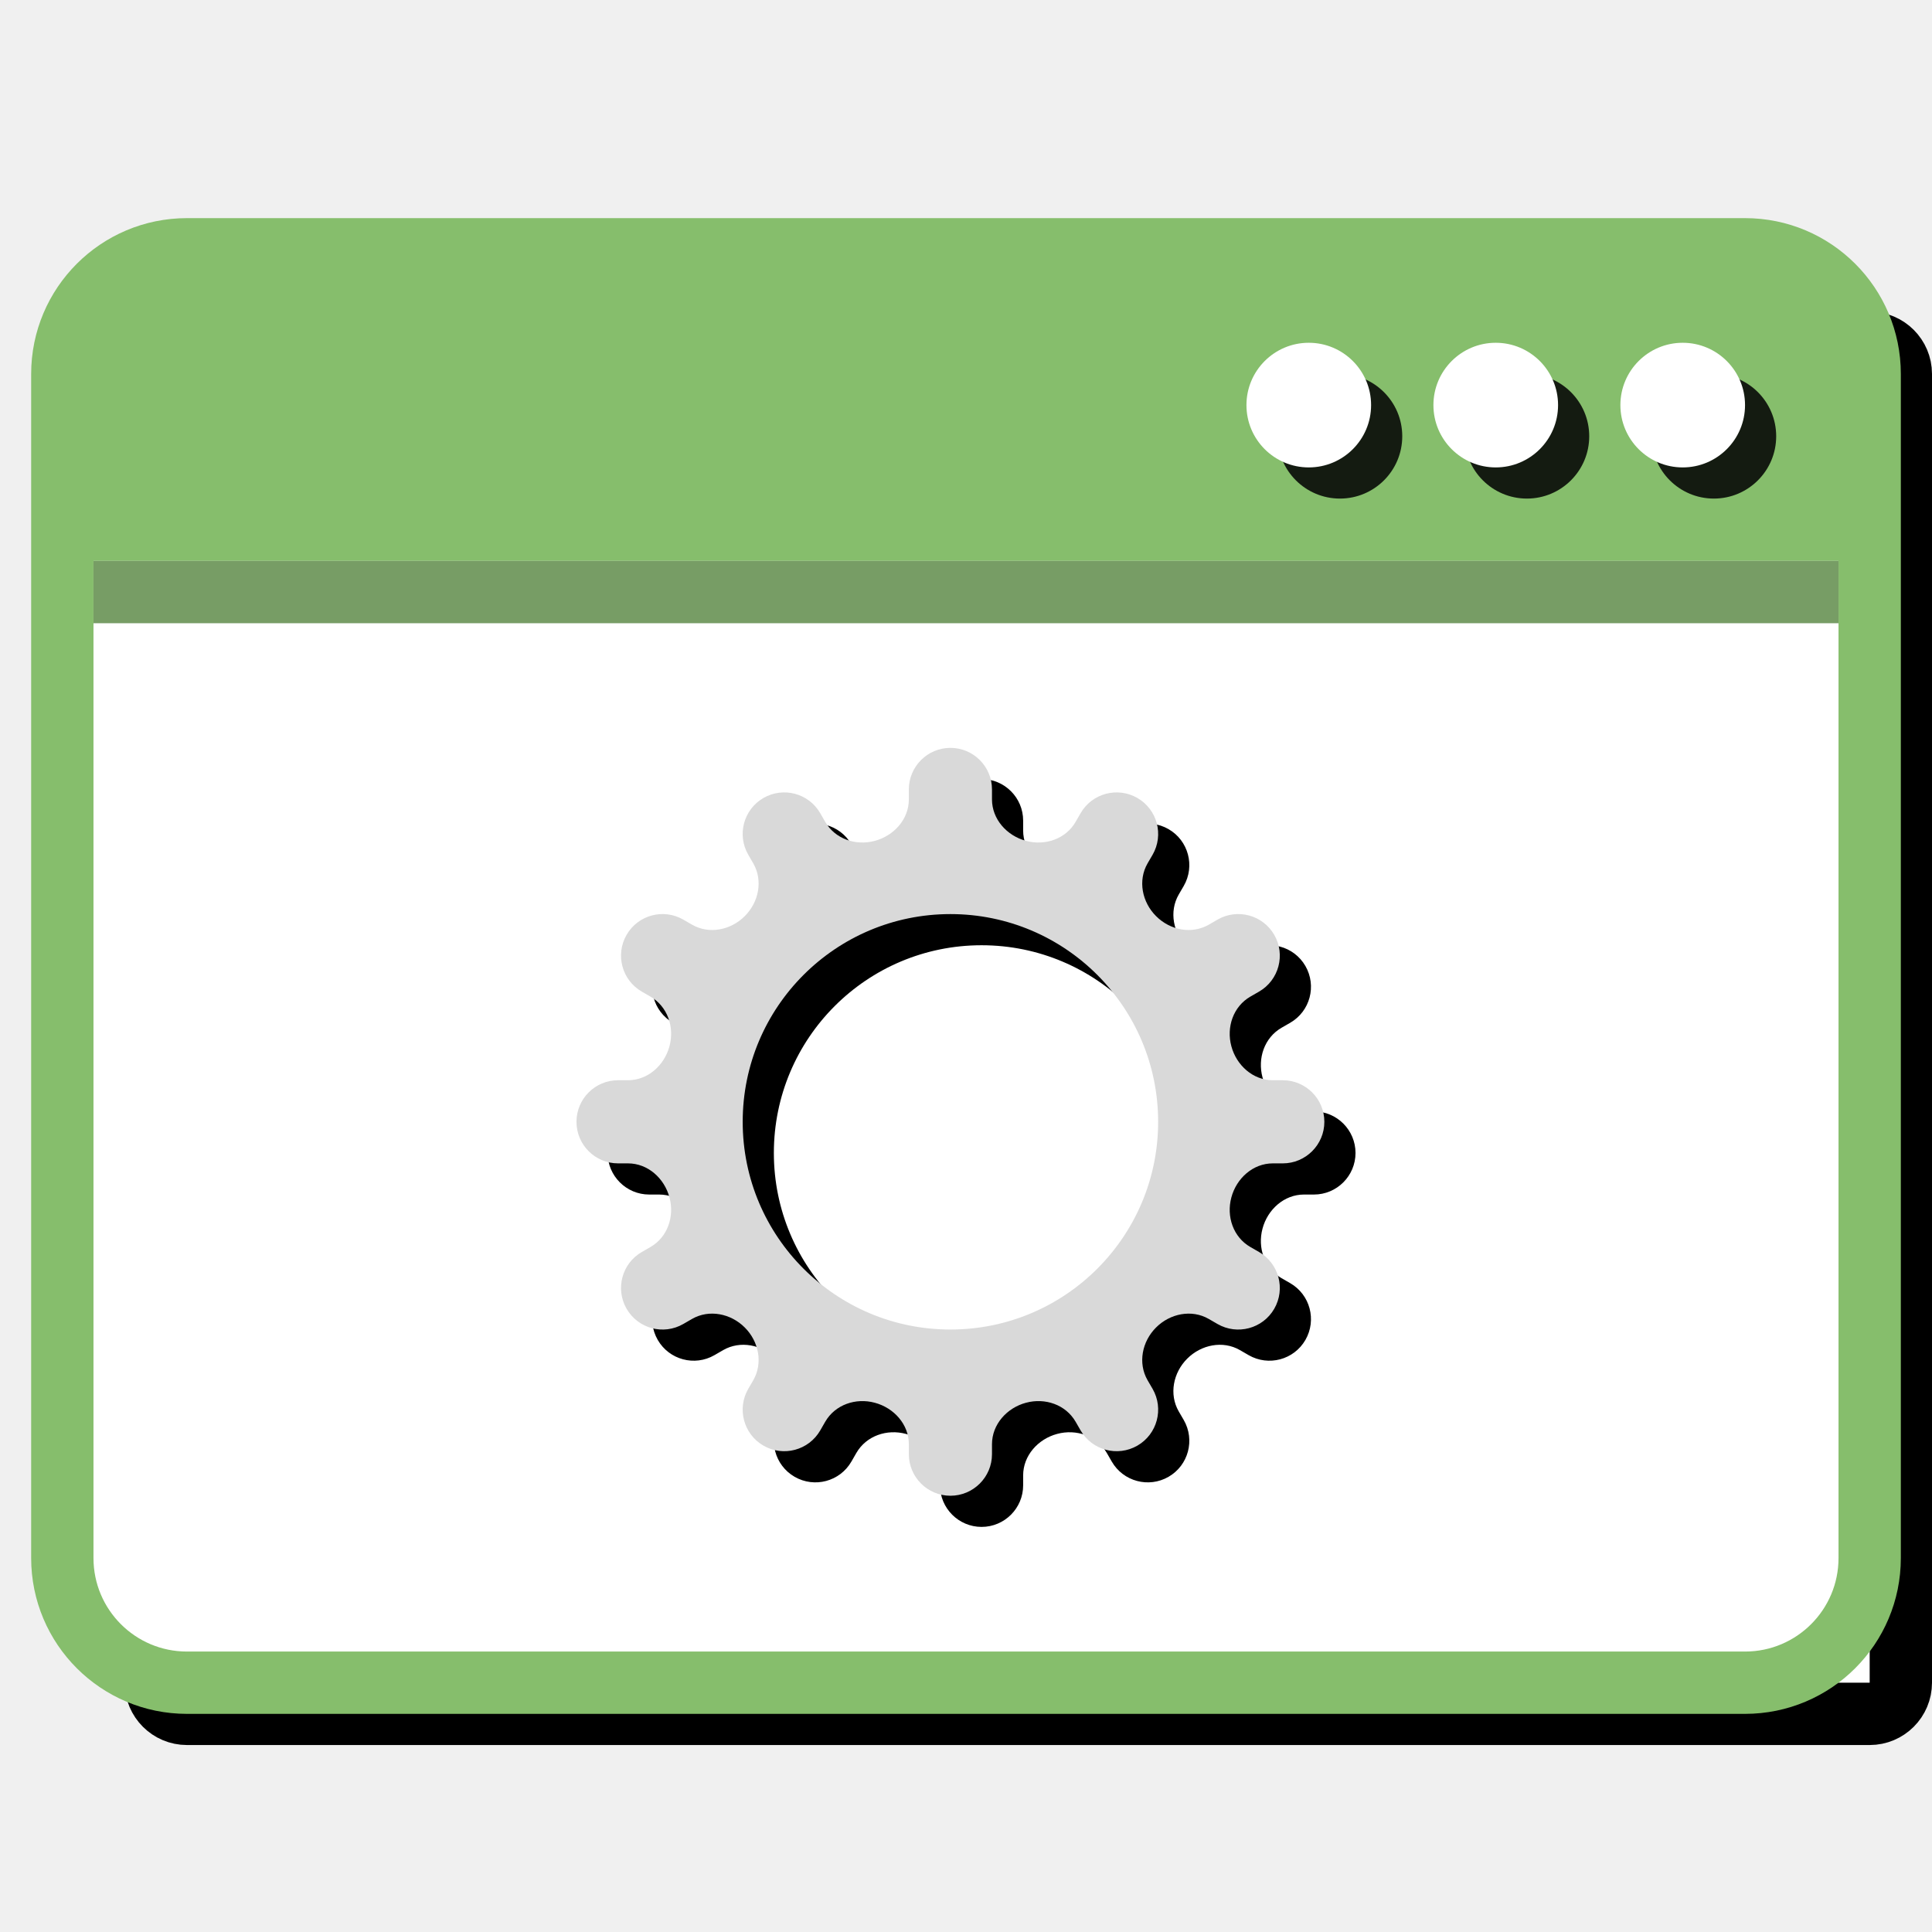
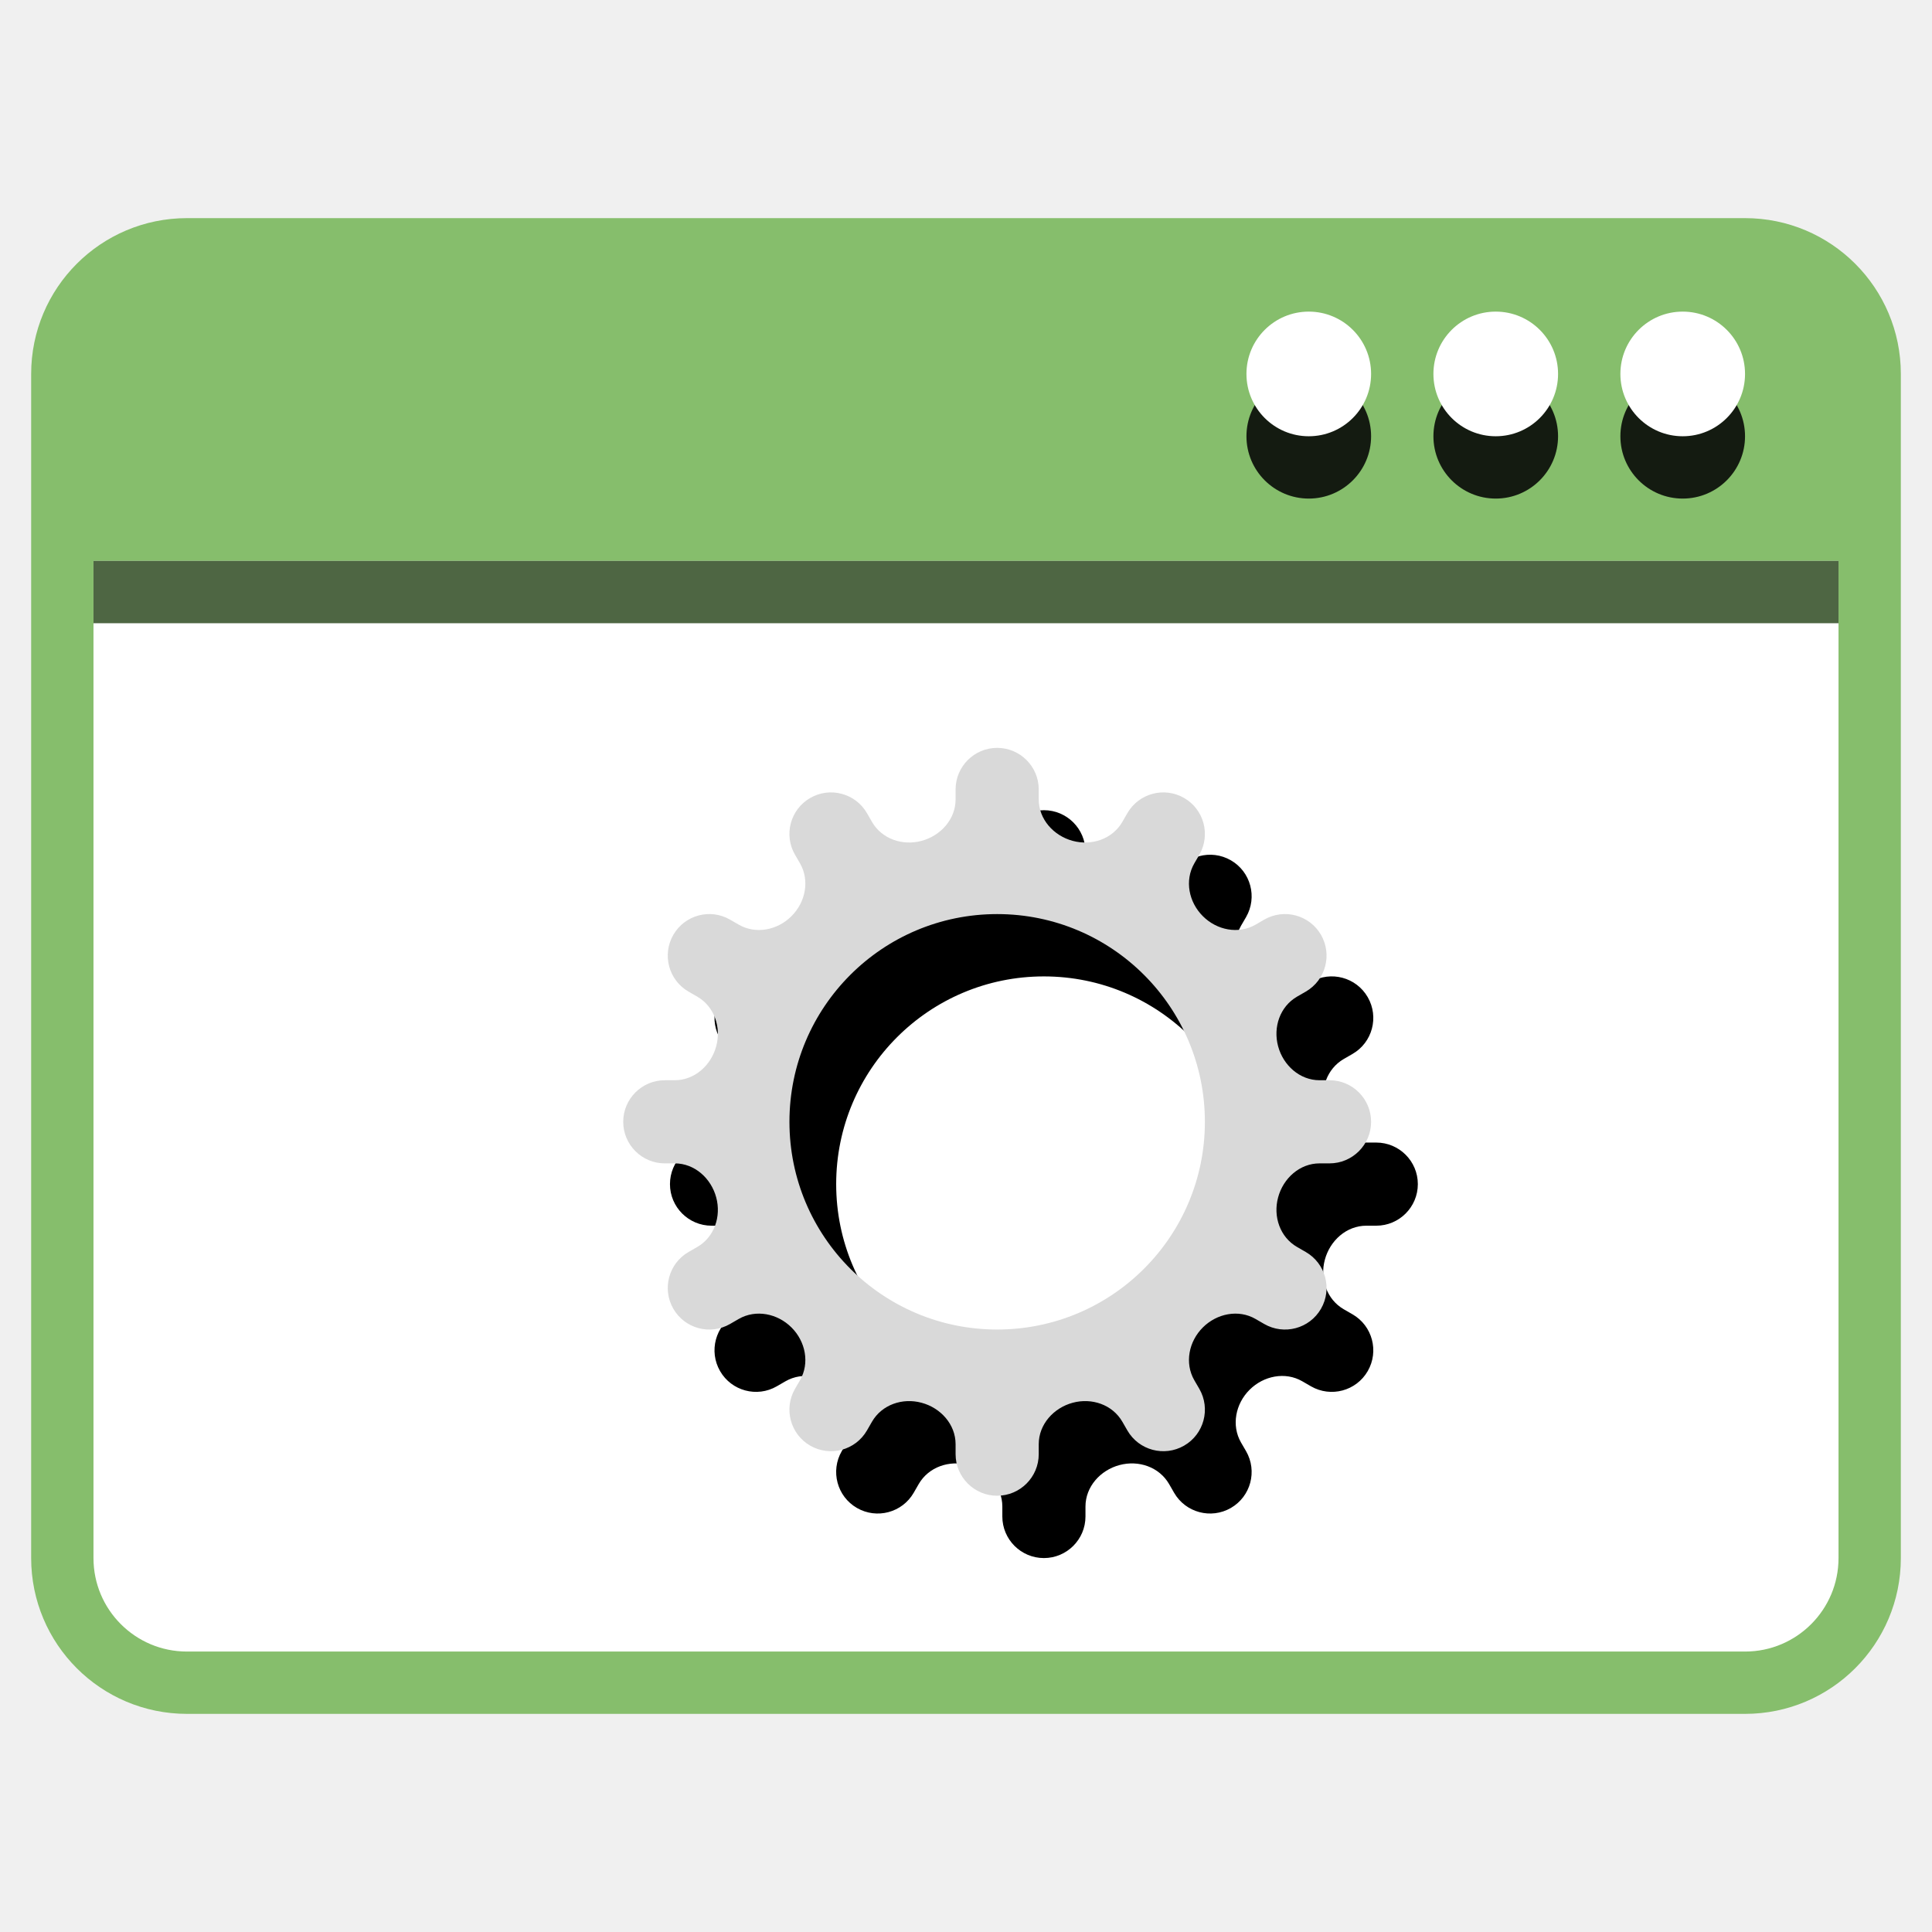
<svg xmlns="http://www.w3.org/2000/svg" width="31" height="31" viewBox="0 0 31 31" fill="none">
-   <rect x="2.5" y="5.5" width="28" height="22" rx="0.5" fill="white" stroke="black" />
-   <rect x="1" y="4" width="29" height="23" rx="2" fill="white" stroke="#86BE6C" />
+   <rect x="2.5" y="5.5" width="27" height="21" rx="0.5" fill="white" stroke="black" />
+   <path d="M1 6C1 4.895 1.895 4 3 4H28C29.105 4 30 4.895 30 6V25C30 26.105 29.105 27 28 27H3C1.895 27 1 26.105 1 25V6Z" fill="white" stroke="#86BE6C" />
  <path d="M1 6C1 4.895 1.895 4 3 4H28C29.105 4 30 4.895 30 6V9H1V6Z" fill="#86BE6C" />
-   <path d="M1.5 10H29.5V9H1.5V10Z" fill="#779D65" />
-   <path fill-rule="evenodd" clip-rule="evenodd" d="M15.75 12.5C15.382 12.5 15.083 12.799 15.083 13.167V13.327C15.083 13.645 14.844 13.91 14.537 13.992C14.231 14.075 13.9 13.962 13.741 13.687L13.661 13.548C13.477 13.229 13.069 13.12 12.75 13.304C12.431 13.488 12.322 13.896 12.506 14.214L12.587 14.354C12.745 14.629 12.675 14.976 12.45 15.2C12.226 15.425 11.879 15.495 11.604 15.337L11.464 15.256C11.146 15.072 10.738 15.181 10.554 15.5C10.37 15.819 10.479 16.227 10.798 16.411L10.937 16.491C11.212 16.65 11.325 16.981 11.242 17.288C11.16 17.594 10.895 17.833 10.577 17.833H10.417C10.049 17.833 9.75 18.132 9.75 18.5C9.75 18.868 10.049 19.167 10.417 19.167H10.577C10.895 19.167 11.16 19.406 11.242 19.713C11.325 20.019 11.212 20.351 10.937 20.509L10.798 20.589C10.479 20.773 10.37 21.181 10.554 21.5C10.738 21.819 11.146 21.928 11.464 21.744L11.604 21.663C11.879 21.505 12.226 21.576 12.45 21.8C12.675 22.024 12.745 22.371 12.587 22.646L12.506 22.785C12.322 23.104 12.431 23.512 12.75 23.696C13.069 23.88 13.477 23.771 13.661 23.452L13.741 23.313C13.9 23.038 14.231 22.925 14.537 23.008C14.844 23.09 15.083 23.355 15.083 23.673V23.833C15.083 24.201 15.382 24.5 15.75 24.5C16.118 24.5 16.417 24.201 16.417 23.833V23.673C16.417 23.355 16.656 23.09 16.962 23.008C17.269 22.925 17.6 23.038 17.759 23.313L17.839 23.452C18.023 23.771 18.431 23.88 18.75 23.696C19.069 23.512 19.178 23.104 18.994 22.785L18.913 22.646C18.755 22.371 18.825 22.024 19.05 21.8C19.274 21.576 19.621 21.505 19.895 21.663L20.035 21.744C20.354 21.928 20.762 21.819 20.946 21.5C21.13 21.181 21.021 20.773 20.702 20.589L20.563 20.509C20.288 20.351 20.175 20.019 20.258 19.713C20.34 19.406 20.605 19.167 20.923 19.167H21.083C21.451 19.167 21.75 18.868 21.75 18.5C21.75 18.132 21.451 17.833 21.083 17.833H20.923C20.605 17.833 20.34 17.594 20.258 17.288C20.175 16.981 20.288 16.65 20.563 16.491L20.702 16.411C21.021 16.227 21.13 15.819 20.946 15.5C20.762 15.181 20.354 15.072 20.035 15.256L19.896 15.337C19.621 15.495 19.274 15.425 19.05 15.2C18.825 14.976 18.755 14.629 18.913 14.354L18.994 14.215C19.178 13.896 19.069 13.488 18.75 13.304C18.431 13.12 18.023 13.229 17.839 13.548L17.759 13.687C17.6 13.962 17.269 14.075 16.962 13.992C16.656 13.91 16.417 13.645 16.417 13.327V13.167C16.417 12.799 16.118 12.5 15.75 12.5ZM15.75 21.833C17.591 21.833 19.083 20.341 19.083 18.5C19.083 16.659 17.591 15.167 15.75 15.167C13.909 15.167 12.417 16.659 12.417 18.5C12.417 20.341 13.909 21.833 15.75 21.833Z" fill="black" />
-   <path fill-rule="evenodd" clip-rule="evenodd" d="M15.25 12C14.882 12 14.583 12.299 14.583 12.667V12.827C14.583 13.145 14.344 13.41 14.037 13.492C13.731 13.575 13.4 13.462 13.241 13.187L13.161 13.048C12.977 12.729 12.569 12.62 12.25 12.804C11.931 12.988 11.822 13.396 12.006 13.714L12.087 13.854C12.245 14.129 12.175 14.476 11.95 14.7C11.726 14.925 11.379 14.995 11.104 14.837L10.964 14.756C10.646 14.572 10.238 14.681 10.054 15C9.87 15.319 9.979 15.727 10.298 15.911L10.437 15.991C10.712 16.15 10.825 16.481 10.742 16.788C10.66 17.094 10.395 17.333 10.077 17.333H9.917C9.548 17.333 9.25 17.632 9.25 18C9.25 18.368 9.548 18.667 9.917 18.667H10.077C10.395 18.667 10.66 18.906 10.742 19.213C10.825 19.519 10.712 19.851 10.437 20.009L10.298 20.089C9.979 20.273 9.87 20.681 10.054 21C10.238 21.319 10.646 21.428 10.964 21.244L11.104 21.163C11.379 21.005 11.726 21.076 11.95 21.3C12.175 21.524 12.245 21.871 12.087 22.146L12.006 22.285C11.822 22.604 11.931 23.012 12.25 23.196C12.569 23.38 12.977 23.271 13.161 22.952L13.241 22.813C13.4 22.538 13.731 22.425 14.037 22.508C14.344 22.59 14.583 22.855 14.583 23.173V23.333C14.583 23.701 14.882 24 15.25 24C15.618 24 15.917 23.701 15.917 23.333V23.173C15.917 22.855 16.156 22.59 16.462 22.508C16.769 22.425 17.1 22.538 17.259 22.813L17.339 22.952C17.523 23.271 17.931 23.38 18.25 23.196C18.569 23.012 18.678 22.604 18.494 22.285L18.413 22.146C18.255 21.871 18.325 21.524 18.55 21.3C18.774 21.076 19.121 21.005 19.395 21.163L19.535 21.244C19.854 21.428 20.262 21.319 20.446 21C20.63 20.681 20.521 20.273 20.202 20.089L20.063 20.009C19.788 19.851 19.675 19.519 19.758 19.213C19.84 18.906 20.105 18.667 20.423 18.667H20.583C20.951 18.667 21.25 18.368 21.25 18C21.25 17.632 20.951 17.333 20.583 17.333H20.423C20.105 17.333 19.84 17.094 19.758 16.788C19.675 16.481 19.788 16.15 20.063 15.991L20.202 15.911C20.521 15.727 20.63 15.319 20.446 15C20.262 14.681 19.854 14.572 19.535 14.756L19.396 14.837C19.121 14.995 18.774 14.925 18.55 14.7C18.325 14.476 18.255 14.129 18.413 13.854L18.494 13.715C18.678 13.396 18.569 12.988 18.25 12.804C17.931 12.62 17.523 12.729 17.339 13.048L17.259 13.187C17.1 13.462 16.769 13.575 16.462 13.492C16.156 13.41 15.917 13.145 15.917 12.827V12.667C15.917 12.299 15.618 12 15.25 12ZM15.25 21.333C17.091 21.333 18.583 19.841 18.583 18C18.583 16.159 17.091 14.667 15.25 14.667C13.409 14.667 11.917 16.159 11.917 18C11.917 19.841 13.409 21.333 15.25 21.333Z" fill="#D9D9D9" />
-   <circle cx="27.5" cy="7" r="1" fill="#141B11" />
-   <circle cx="24.5" cy="7" r="1" fill="#141B11" />
-   <circle cx="21.5" cy="7" r="1" fill="#141B11" />
-   <circle cx="27" cy="6.5" r="1" fill="white" />
-   <circle cx="24" cy="6.5" r="1" fill="white" />
-   <circle cx="21" cy="6.5" r="1" fill="white" />
+   <path d="M1.5 10H29.5V9H1.5V10Z" fill="#4E6643" />
+   <path fill-rule="evenodd" clip-rule="evenodd" d="M16.75 13C16.382 13 16.083 13.299 16.083 13.667V13.827C16.083 14.145 15.844 14.41 15.537 14.492C15.231 14.575 14.9 14.462 14.741 14.187L14.661 14.048C14.477 13.729 14.069 13.62 13.75 13.804C13.431 13.988 13.322 14.396 13.506 14.714L13.587 14.854C13.745 15.129 13.675 15.476 13.45 15.7C13.226 15.925 12.879 15.995 12.604 15.837L12.464 15.756C12.146 15.572 11.738 15.681 11.554 16C11.37 16.319 11.479 16.727 11.798 16.911L11.937 16.991C12.212 17.15 12.325 17.481 12.242 17.788C12.16 18.094 11.895 18.333 11.577 18.333H11.417C11.049 18.333 10.75 18.632 10.75 19C10.75 19.368 11.049 19.667 11.417 19.667H11.577C11.895 19.667 12.16 19.906 12.242 20.213C12.325 20.519 12.212 20.851 11.937 21.009L11.798 21.089C11.479 21.273 11.37 21.681 11.554 22C11.738 22.319 12.146 22.428 12.464 22.244L12.604 22.163C12.879 22.005 13.226 22.076 13.45 22.3C13.675 22.524 13.745 22.871 13.587 23.146L13.506 23.285C13.322 23.604 13.431 24.012 13.75 24.196C14.069 24.38 14.477 24.271 14.661 23.952L14.741 23.813C14.9 23.538 15.231 23.425 15.537 23.508C15.844 23.59 16.083 23.855 16.083 24.173V24.333C16.083 24.701 16.382 25 16.75 25C17.118 25 17.417 24.701 17.417 24.333V24.173C17.417 23.855 17.656 23.59 17.962 23.508C18.269 23.425 18.6 23.538 18.759 23.813L18.839 23.952C19.023 24.271 19.431 24.38 19.75 24.196C20.069 24.012 20.178 23.604 19.994 23.285L19.913 23.146C19.755 22.871 19.825 22.524 20.05 22.3C20.274 22.076 20.621 22.005 20.895 22.163L21.035 22.244C21.354 22.428 21.762 22.319 21.946 22C22.13 21.681 22.021 21.273 21.702 21.089L21.563 21.009C21.288 20.851 21.175 20.519 21.258 20.213C21.34 19.906 21.605 19.667 21.923 19.667H22.083C22.451 19.667 22.75 19.368 22.75 19C22.75 18.632 22.451 18.333 22.083 18.333H21.923C21.605 18.333 21.34 18.094 21.258 17.788C21.175 17.481 21.288 17.15 21.563 16.991L21.702 16.911C22.021 16.727 22.13 16.319 21.946 16C21.762 15.681 21.354 15.572 21.035 15.756L20.896 15.837C20.621 15.995 20.274 15.925 20.05 15.7C19.825 15.476 19.755 15.129 19.913 14.854L19.994 14.715C20.178 14.396 20.069 13.988 19.75 13.804C19.431 13.62 19.023 13.729 18.839 14.048L18.759 14.187C18.6 14.462 18.269 14.575 17.962 14.492C17.656 14.41 17.417 14.145 17.417 13.827V13.667C17.417 13.299 17.118 13 16.75 13ZM16.75 22.333C18.591 22.333 20.083 20.841 20.083 19C20.083 17.159 18.591 15.667 16.75 15.667C14.909 15.667 13.417 17.159 13.417 19C13.417 20.841 14.909 22.333 16.75 22.333Z" fill="black" />
+   <path fill-rule="evenodd" clip-rule="evenodd" d="M16 12C15.632 12 15.333 12.299 15.333 12.667V12.827C15.333 13.145 15.094 13.41 14.787 13.492C14.481 13.575 14.15 13.462 13.991 13.187L13.911 13.048C13.727 12.729 13.319 12.62 13 12.804C12.681 12.988 12.572 13.396 12.756 13.714L12.837 13.854C12.995 14.129 12.925 14.476 12.7 14.7C12.476 14.925 12.129 14.995 11.854 14.837L11.714 14.756C11.396 14.572 10.988 14.681 10.804 15C10.62 15.319 10.729 15.727 11.048 15.911L11.187 15.991C11.462 16.15 11.575 16.481 11.492 16.788C11.41 17.094 11.145 17.333 10.827 17.333H10.667C10.299 17.333 10 17.632 10 18C10 18.368 10.299 18.667 10.667 18.667H10.827C11.145 18.667 11.41 18.906 11.492 19.213C11.575 19.519 11.462 19.851 11.187 20.009L11.048 20.089C10.729 20.273 10.62 20.681 10.804 21C10.988 21.319 11.396 21.428 11.714 21.244L11.854 21.163C12.129 21.005 12.476 21.076 12.7 21.3C12.925 21.524 12.995 21.871 12.837 22.146L12.756 22.285C12.572 22.604 12.681 23.012 13 23.196C13.319 23.38 13.727 23.271 13.911 22.952L13.991 22.813C14.15 22.538 14.481 22.425 14.787 22.508C15.094 22.59 15.333 22.855 15.333 23.173V23.333C15.333 23.701 15.632 24 16 24C16.368 24 16.667 23.701 16.667 23.333V23.173C16.667 22.855 16.906 22.59 17.212 22.508C17.519 22.425 17.85 22.538 18.009 22.813L18.089 22.952C18.273 23.271 18.681 23.38 19 23.196C19.319 23.012 19.428 22.604 19.244 22.285L19.163 22.146C19.005 21.871 19.075 21.524 19.3 21.3C19.524 21.076 19.871 21.005 20.145 21.163L20.285 21.244C20.604 21.428 21.012 21.319 21.196 21C21.38 20.681 21.271 20.273 20.952 20.089L20.813 20.009C20.538 19.851 20.425 19.519 20.508 19.213C20.59 18.906 20.855 18.667 21.173 18.667H21.333C21.701 18.667 22 18.368 22 18C22 17.632 21.701 17.333 21.333 17.333H21.173C20.855 17.333 20.59 17.094 20.508 16.788C20.425 16.481 20.538 16.15 20.813 15.991L20.952 15.911C21.271 15.727 21.38 15.319 21.196 15C21.012 14.681 20.604 14.572 20.285 14.756L20.146 14.837C19.871 14.995 19.524 14.925 19.3 14.7C19.075 14.476 19.005 14.129 19.163 13.854L19.244 13.715C19.428 13.396 19.319 12.988 19 12.804C18.681 12.62 18.273 12.729 18.089 13.048L18.009 13.187C17.85 13.462 17.519 13.575 17.212 13.492C16.906 13.41 16.667 13.145 16.667 12.827V12.667C16.667 12.299 16.368 12 16 12ZM16 21.333C17.841 21.333 19.333 19.841 19.333 18C19.333 16.159 17.841 14.667 16 14.667C14.159 14.667 12.667 16.159 12.667 18C12.667 19.841 14.159 21.333 16 21.333Z" fill="#D9D9D9" />
+   <circle cx="27" cy="7" r="1" fill="#141B11" />
+   <circle cx="24" cy="7" r="1" fill="#141B11" />
+   <circle cx="21" cy="7" r="1" fill="#141B11" />
+   <circle cx="27" cy="6" r="1" fill="white" />
+   <circle cx="24" cy="6" r="1" fill="white" />
+   <circle cx="21" cy="6" r="1" fill="white" />
</svg>
